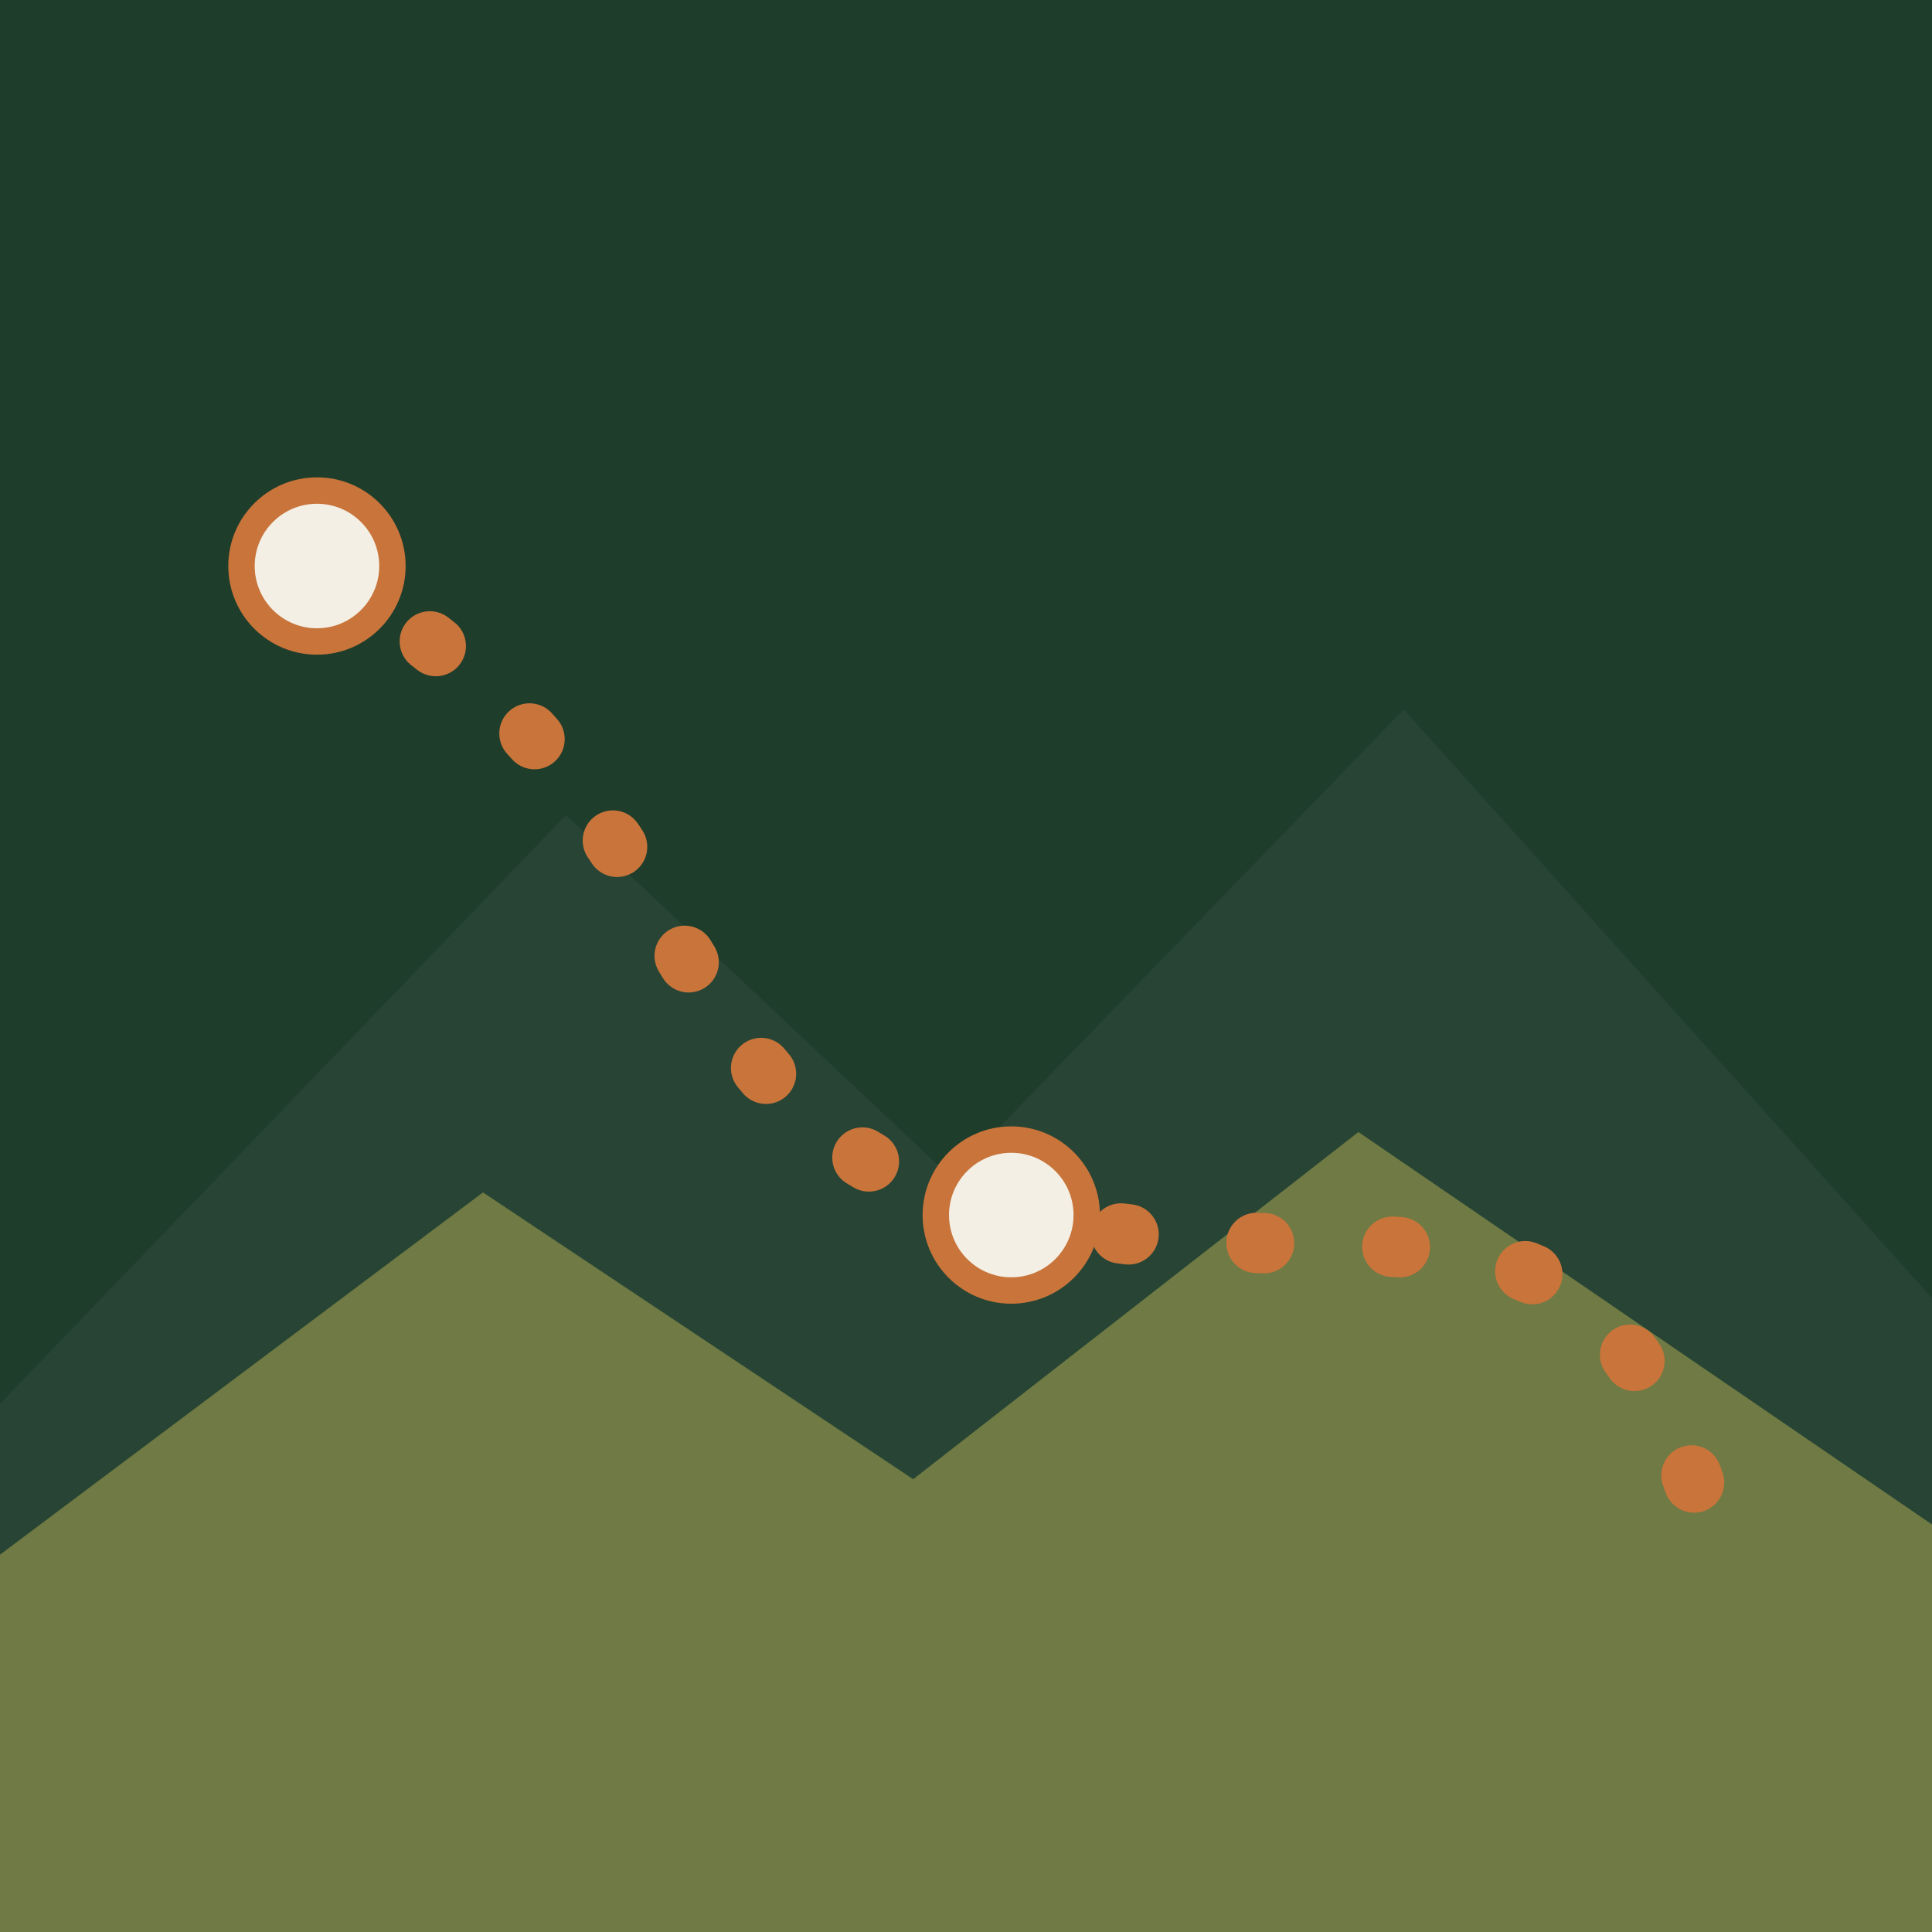
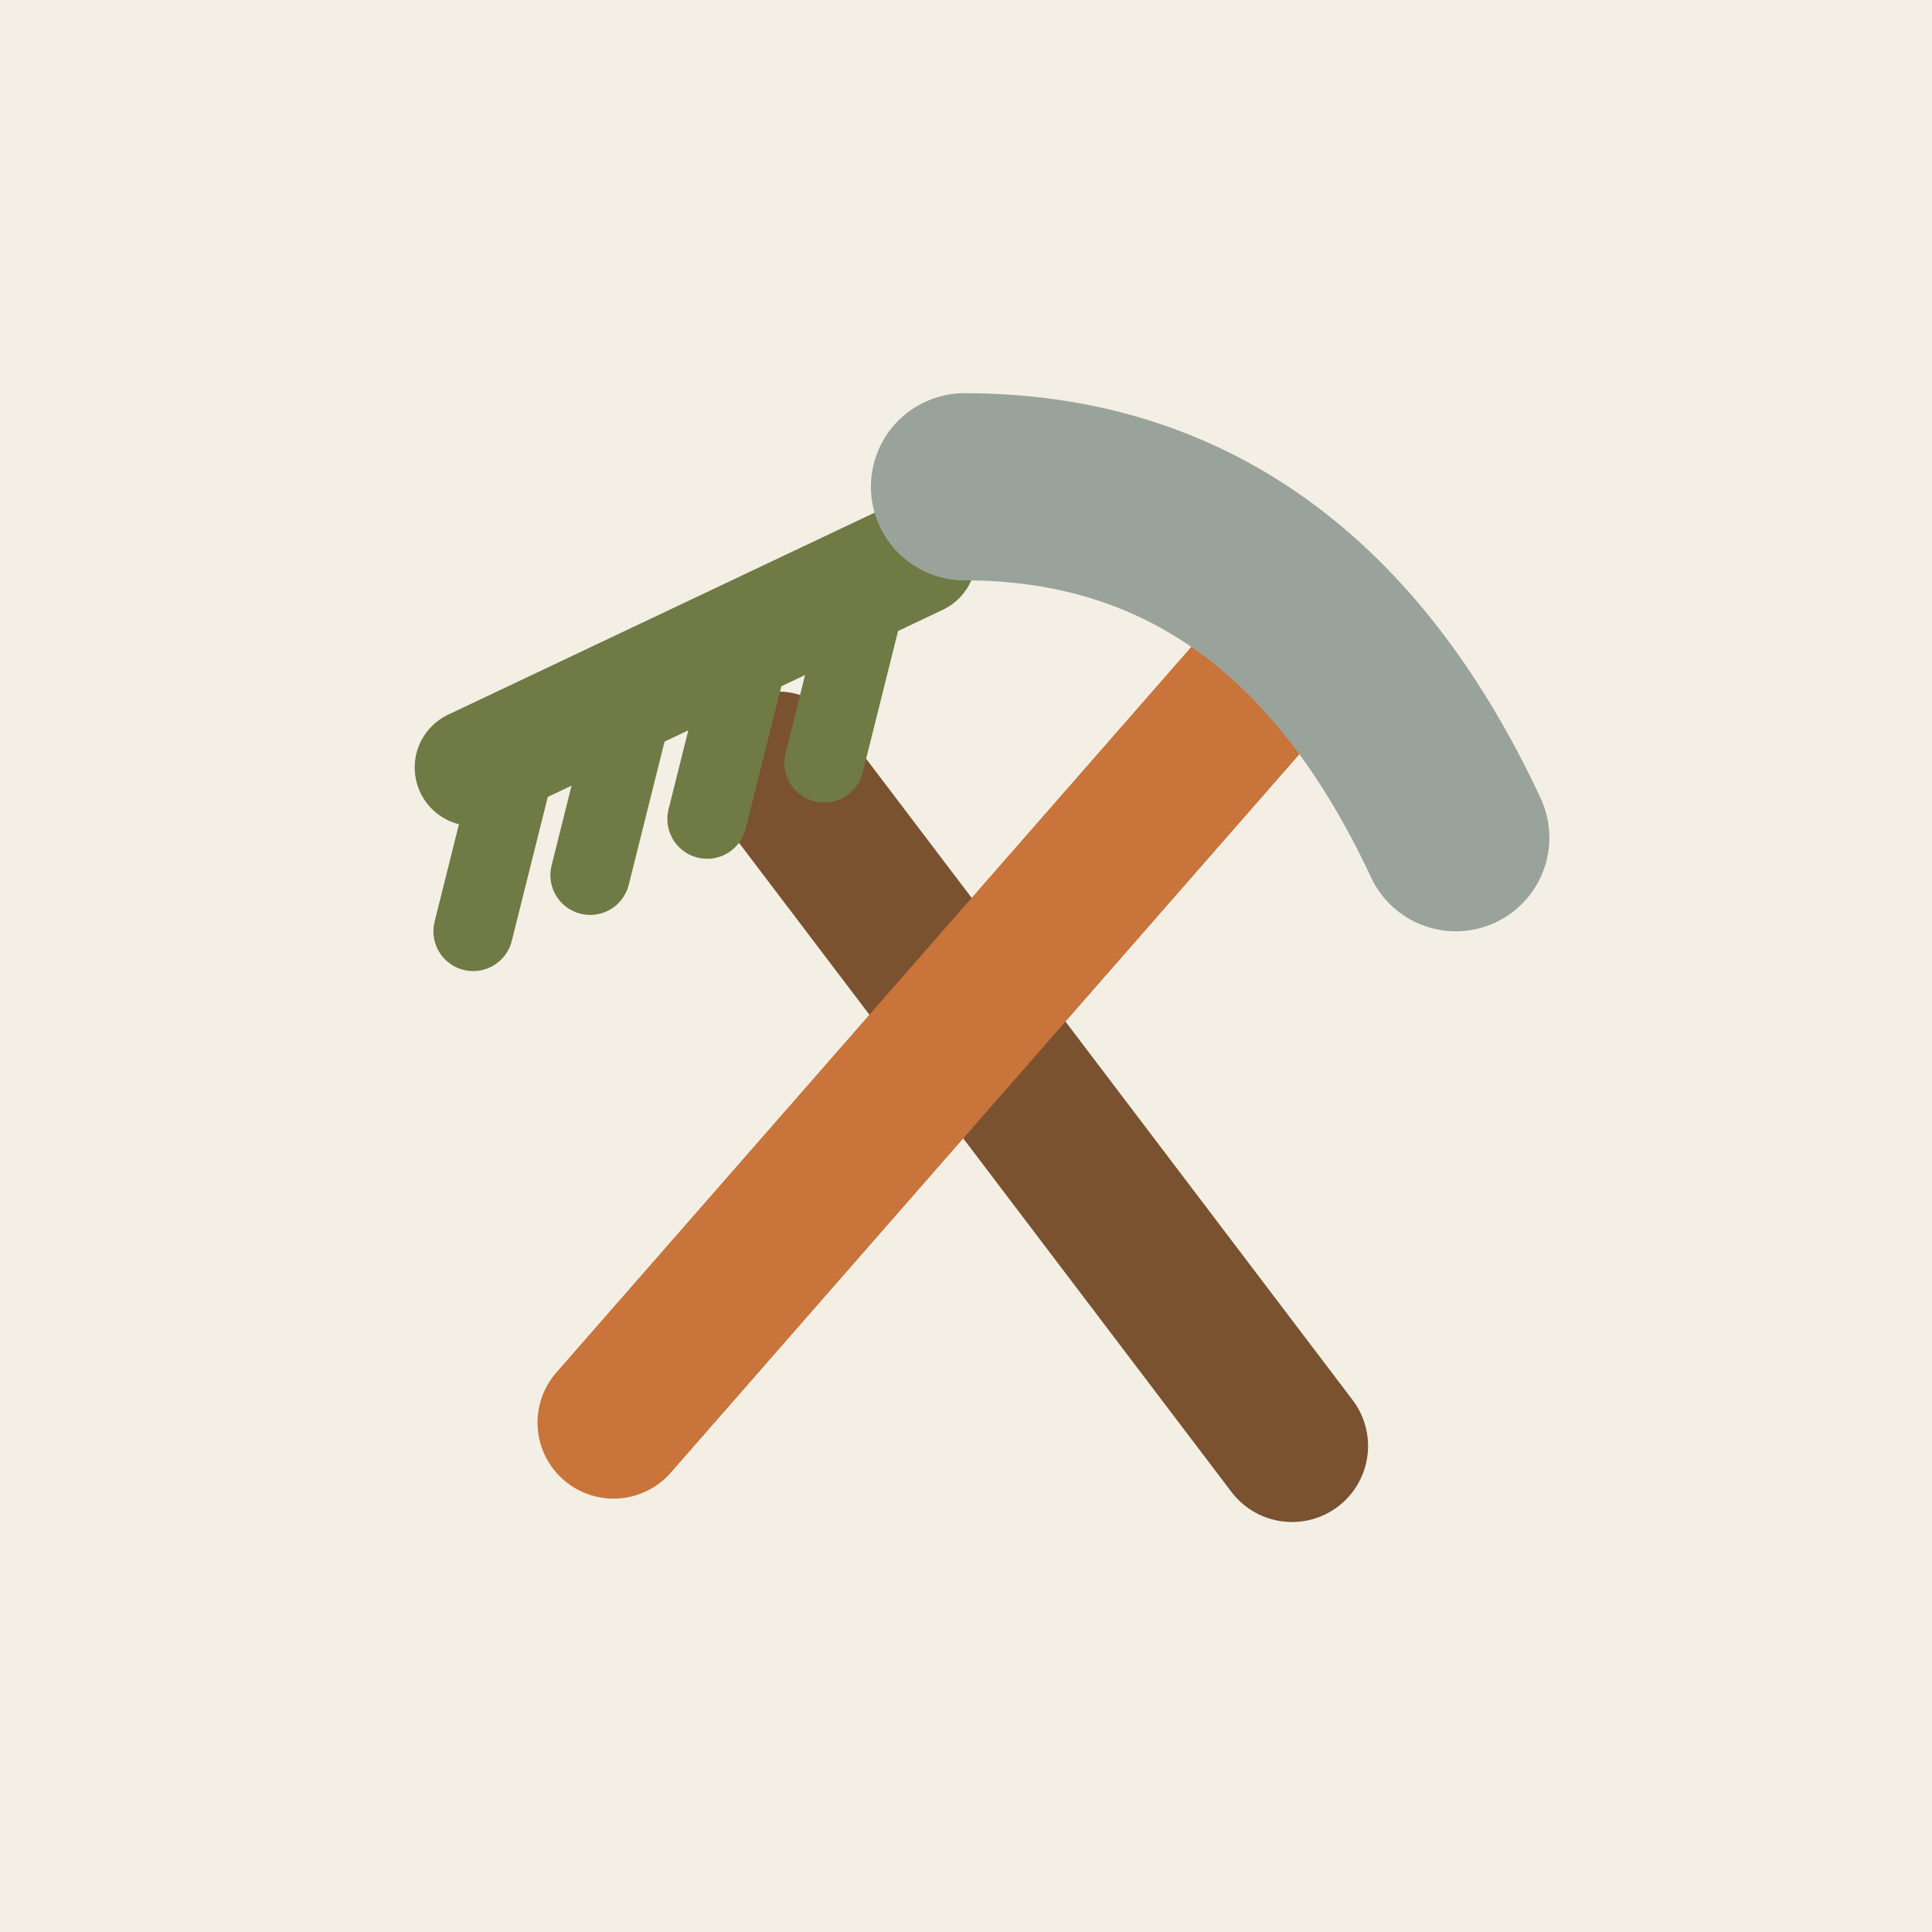
<svg xmlns="http://www.w3.org/2000/svg" viewBox="0 0 512 512" width="512" height="512">
-   <rect width="512" height="512" fill="#1f3d2b" />
-   <path d="M0 372 L150 216 L252 312 L372 188 L512 344 L512 512 L0 512 Z" fill="#274434" />
-   <path d="M0 412 L128 316 L242 392 L360 300 L512 404 L512 512 L0 512 Z" fill="#6f7a44" />
-   <path d="M84 150 C 196 214, 168 300, 268 322 S 420 300, 452 402" fill="none" stroke="#c8743a" stroke-width="16" stroke-linecap="round" stroke-dasharray="2 34" />
-   <g>
-     <circle cx="84" cy="150" r="20" fill="#f3efe4" />
-     <circle cx="84" cy="150" r="20" fill="none" stroke="#c8743a" stroke-width="7" />
-     <circle cx="268" cy="322" r="20" fill="#f3efe4" />
-     <circle cx="268" cy="322" r="20" fill="none" stroke="#c8743a" stroke-width="7" />
+   <rect width="512" height="512" fill="#f3efe4" />
+   <g transform="translate(51 67) scale(6.2)" fill="none">
+     <path d="M47 51 L25 22" stroke="#7a5230" stroke-width="6.5" stroke-linecap="round" />
+     <path d="M18 50 L46 18" stroke="#c8743a" stroke-width="6.5" stroke-linecap="round" />
+     <path d="M12 22 L31 13" stroke="#6f7a44" stroke-width="5" stroke-linecap="round" />
+     <g stroke="#6f7a44" stroke-width="3.4" stroke-linecap="round">
+       <path d="M14 21 L12 29" />
+       <path d="M19 18.6 L17 26.6" />
+       <path d="M24 16.2 L22 24.2" />
+       <path d="M29 13.8 L27 21.8" />
+     </g>
+     <path d="M33 10 Q47 10 54 25" stroke="#9aa39b" stroke-width="8" stroke-linecap="round" />
  </g>
</svg>
